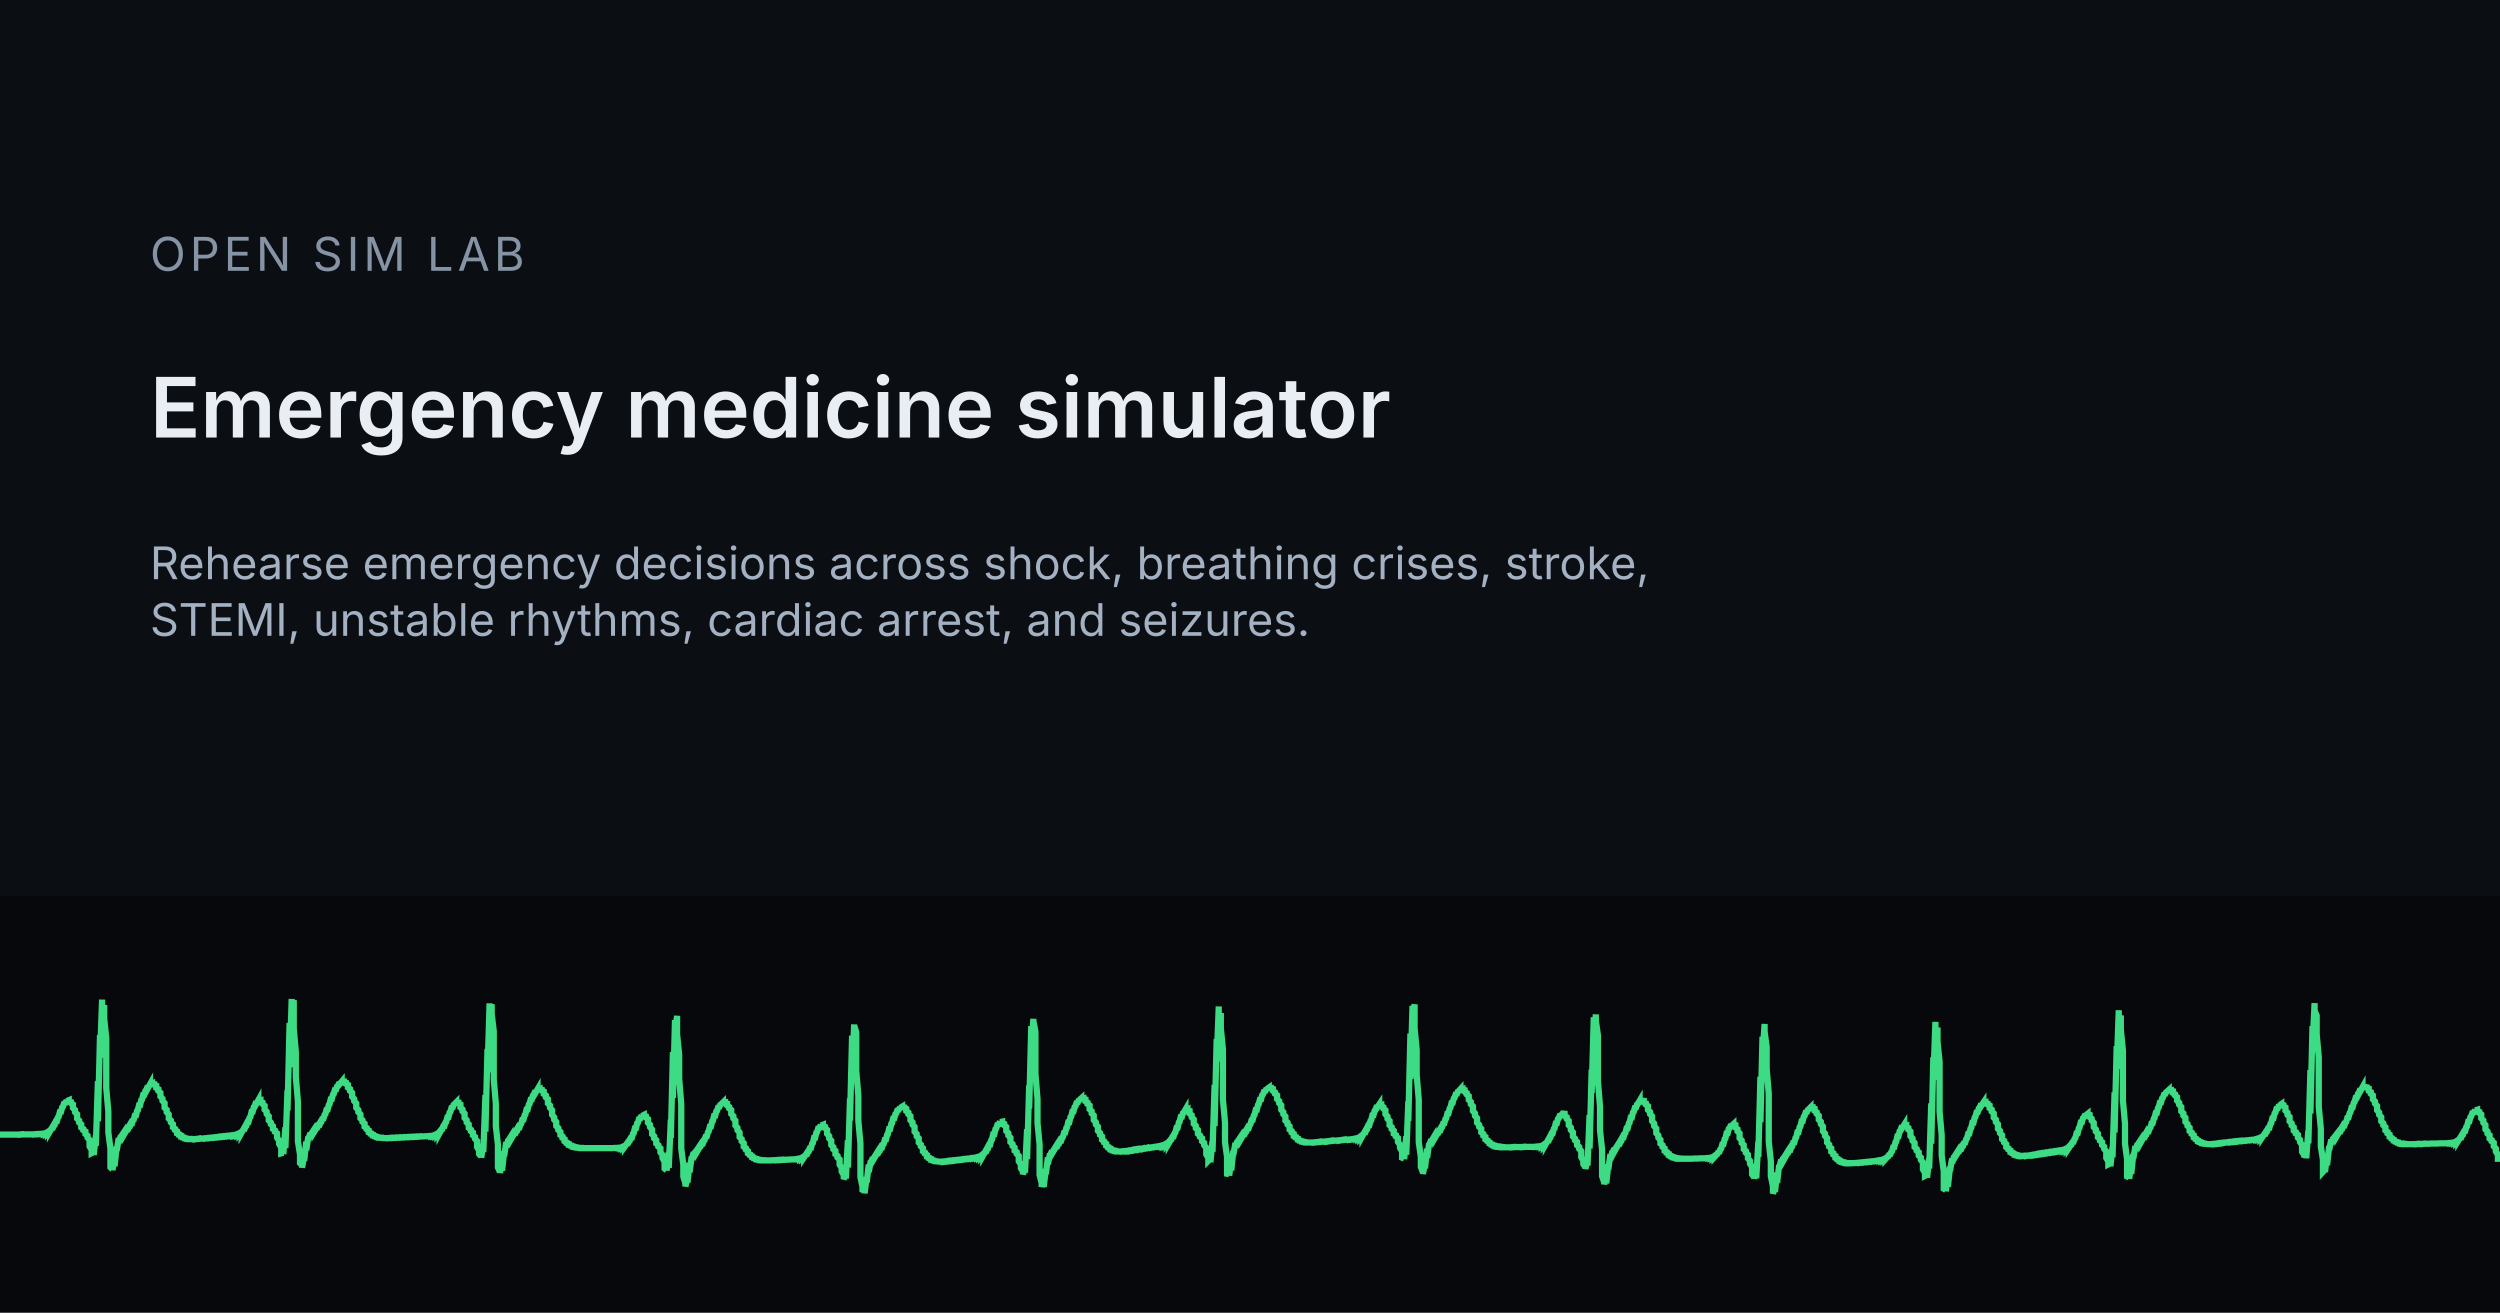
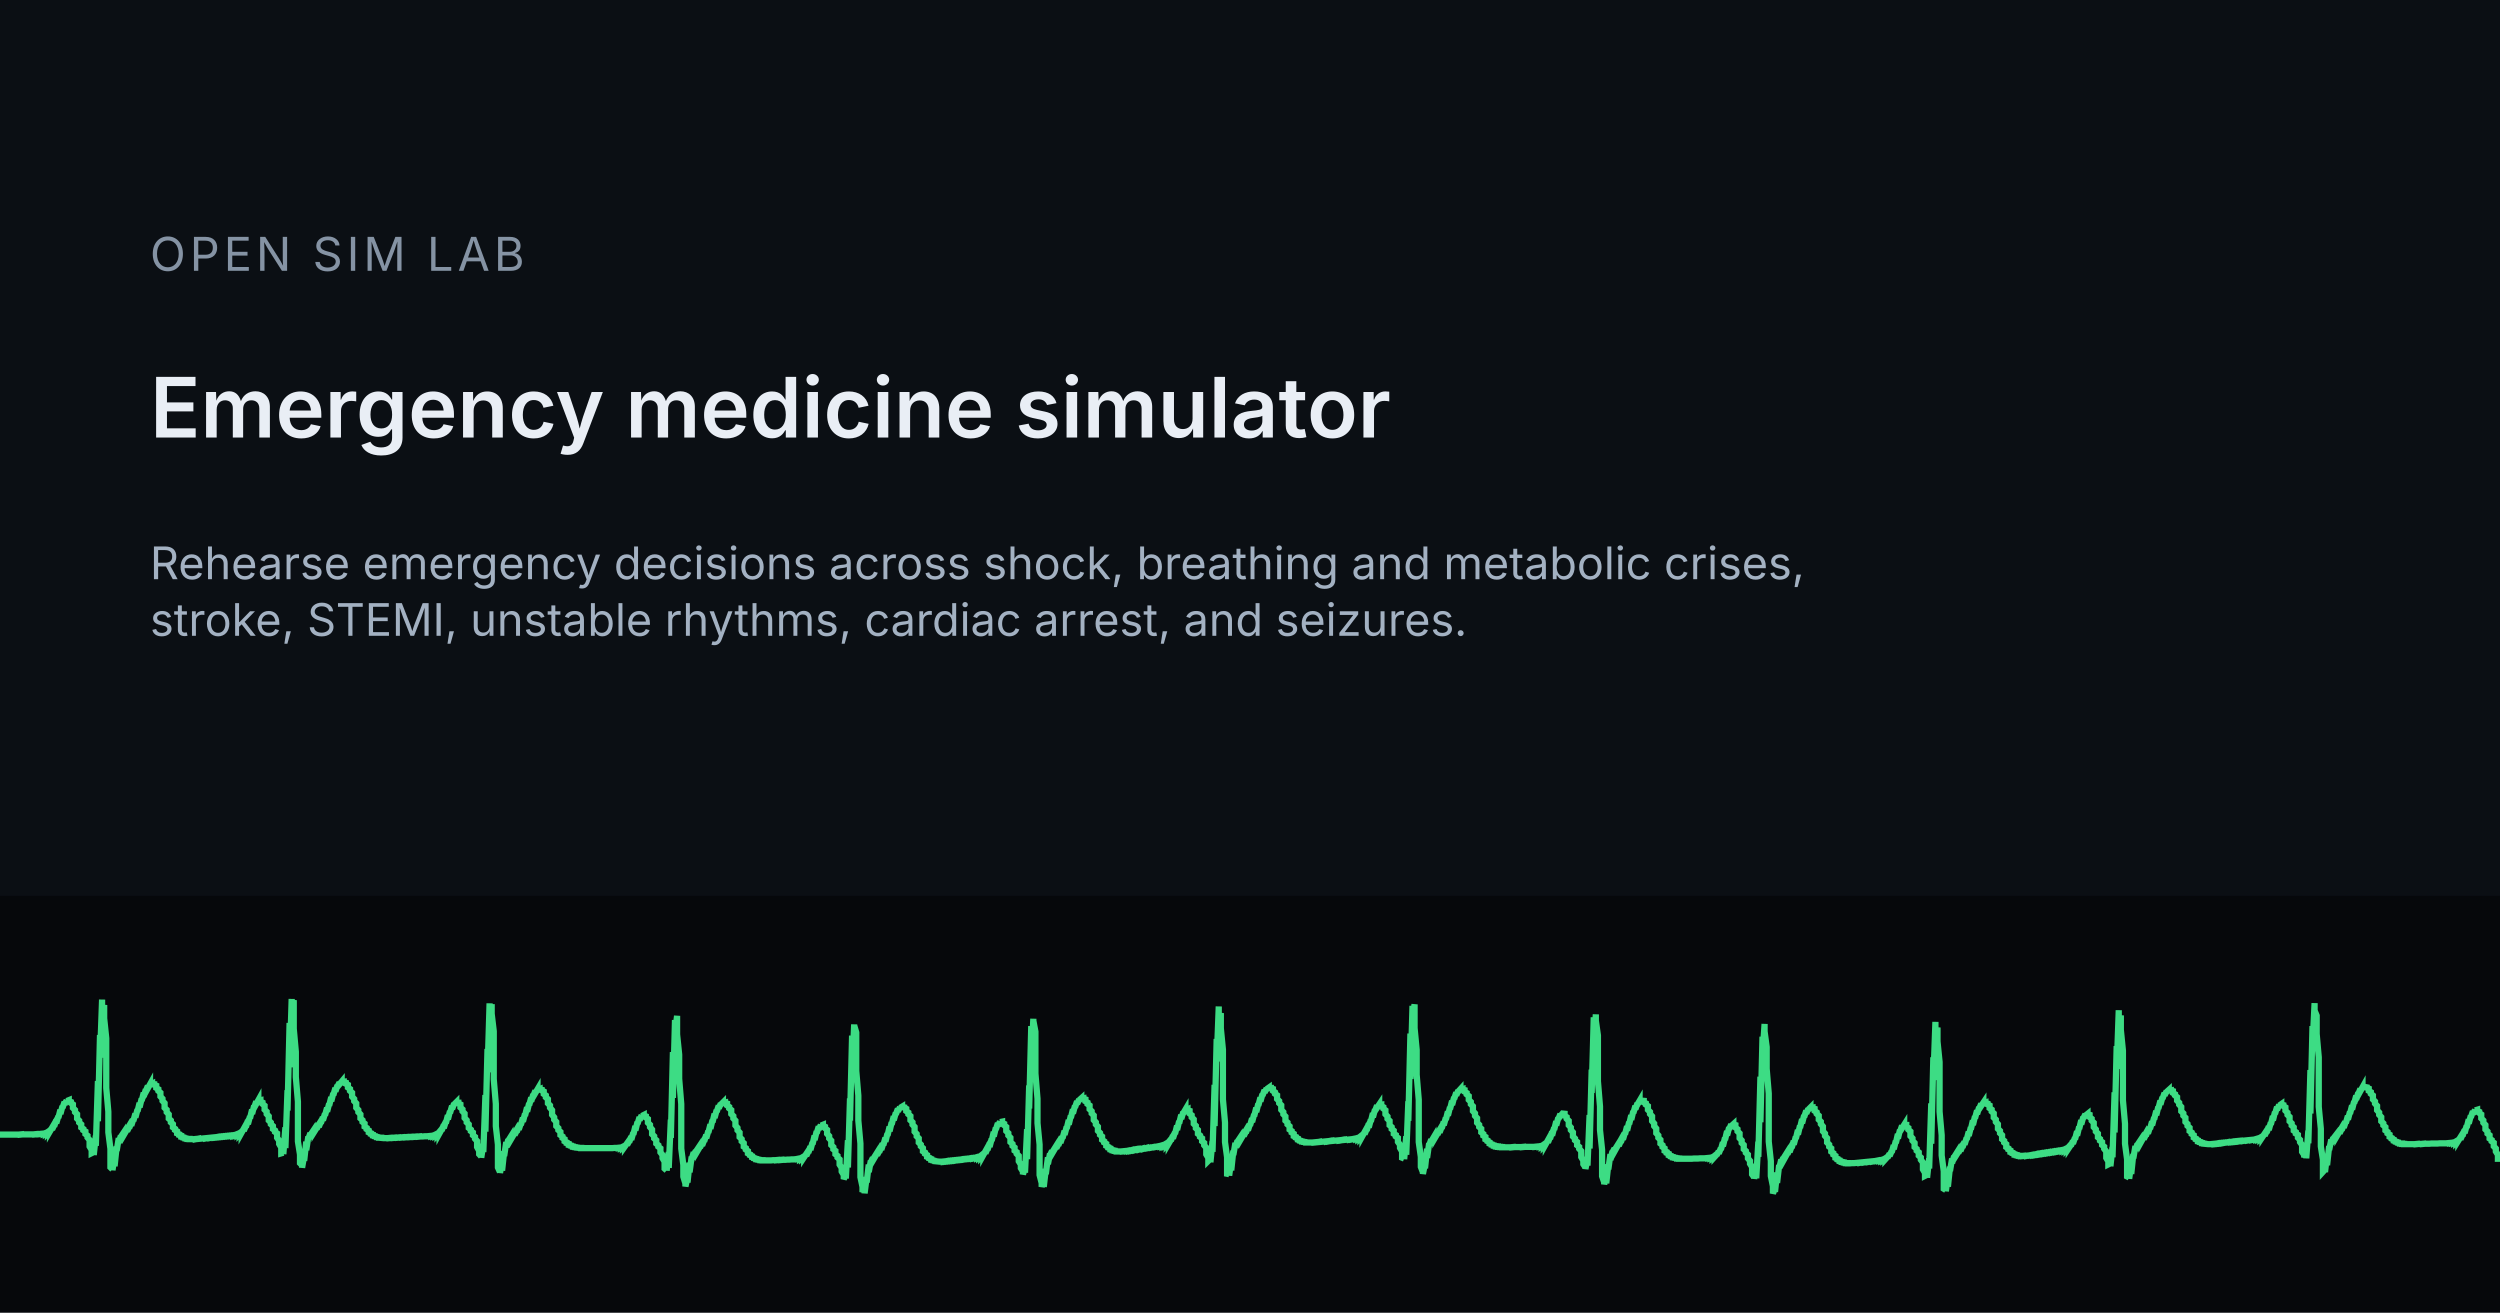
<svg xmlns="http://www.w3.org/2000/svg" width="1200" height="630" viewBox="0 0 1200 630">
  <rect width="1200" height="630" fill="#0B0F14" />
  <rect x="0" y="430" width="1200" height="200" fill="#06080B" />
  <g transform="translate(0 455)">
    <path d="M0 89.6 L0 89.6 L1 89.6 L1 89.6 L2 89.6 L2 89.6 L3 89.6 L3 89.6 L4 89.6 L4 89.6 L5 89.6 L5 89.6 L6 89.6 L6 89.6 L7 89.6 L7 89.6 L8 89.6 L8 89.6 L9 89.6 L9 89.6 L10 89.5 L10 89.6 L11 89.5 L11 89.5 L12 89.5 L12 89.5 L13 89.5 L13 89.5 L14 89.5 L14 89.5 L15 89.5 L15 89.5 L16 89.5 L16 89.5 L17 89.4 L17 89.5 L18 89.4 L18 89.4 L19 89.3 L19 89.4 L20 89.3 L20 89.3 L21 89.1 L21 89.2 L22 88.8 L22 89.0 L23 88.3 L23 88.7 L24 87.6 L24 88.0 L25 86.3 L25 87.2 L26 85.0 L26 85.7 L27 82.6 L27 84.2 L28 80.7 L28 81.6 L29 77.7 L29 79.7 L30 75.9 L30 76.8 L31 73.9 L31 75.1 L32 73.2 L32 73.5 L33 73.1 L33 73.5 L34 73.9 L34 74.4 L35 75.1 L35 76.8 L36 77.8 L36 78.8 L37 79.8 L37 81.9 L38 82.9 L38 83.8 L39 84.7 L39 86.2 L40 86.9 L40 87.5 L41 88.1 L41 89.3 L42 90.1 L42 91.0 L43 92.2 L43 95.3 L44 97.0 L44 98.5 L45 98.0 L45 99.4 L46 90.1 L46 95.0 L47 63.9 L47 83.2 L48 41.8 L48 52.7 L49 24.8 L49 32.7 L50 27.4 L50 33.8 L51 43.4 L51 67.2 L52 78.6 L52 88.5 L53 96.4 L53 105.3 L54 106.3 L54 106.7 L55 99.9 L55 104.8 L56 95.3 L56 97.4 L57 91.3 L57 93.5 L58 90.2 L58 90.7 L59 89.2 L59 89.8 L60 88.4 L60 88.8 L61 87.1 L61 88.0 L62 85.9 L62 86.5 L63 83.9 L63 85.3 L64 82.2 L64 83.1 L65 79.5 L65 81.4 L66 77.5 L66 78.5 L67 74.4 L67 76.5 L68 72.3 L68 73.4 L69 69.5 L69 71.4 L70 67.9 L70 68.7 L71 66.2 L71 67.3 L72 65.5 L72 65.7 L73 65.2 L73 65.3 L74 65.4 L74 65.7 L75 66.1 L75 67.2 L76 67.8 L76 68.6 L77 69.5 L77 71.3 L78 72.4 L78 73.4 L79 74.5 L79 76.7 L80 77.7 L80 78.8 L81 79.9 L81 81.9 L82 82.8 L82 83.7 L83 84.6 L83 86.1 L84 86.8 L84 87.4 L85 88.0 L85 89.0 L86 89.4 L86 89.8 L87 90.1 L87 90.7 L88 90.9 L88 91.1 L89 91.3 L89 91.5 L90 91.6 L90 91.7 L91 91.7 L91 91.8 L92 91.8 L92 91.8 L93 91.8 L93 91.8 L94 91.7 L94 91.8 L95 91.6 L95 91.7 L96 91.6 L96 91.6 L97 91.5 L97 91.5 L98 91.4 L98 91.4 L99 91.3 L99 91.4 L100 91.2 L100 91.2 L101 91.1 L101 91.2 L102 91.0 L102 91.0 L103 90.9 L103 91.0 L104 90.8 L104 90.9 L105 90.7 L105 90.8 L106 90.6 L106 90.7 L107 90.5 L107 90.6 L108 90.4 L108 90.5 L109 90.3 L109 90.4 L110 90.2 L110 90.3 L111 90.1 L111 90.2 L112 90.0 L112 90.1 L113 89.7 L113 89.9 L114 89.5 L114 89.6 L115 88.9 L115 89.3 L116 88.2 L116 88.6 L117 86.8 L117 87.8 L118 85.4 L118 86.1 L119 82.8 L119 84.6 L120 80.8 L120 81.8 L121 77.6 L121 79.7 L122 75.7 L122 76.6 L123 73.7 L123 74.9 L124 73.1 L124 73.3 L125 73.1 L125 73.7 L126 74.2 L126 74.9 L127 75.7 L127 77.6 L128 78.6 L128 79.7 L129 80.8 L129 82.8 L130 83.8 L130 84.6 L131 85.5 L131 86.9 L132 87.6 L132 88.3 L133 89.0 L133 91.1 L134 92.5 L134 94.1 L135 95.8 L135 98.6 L136 98.3 L136 99.0 L137 86.1 L137 96.1 L138 68.3 L138 78.1 L139 36.0 L139 57.3 L140 24.5 L140 28.4 L141 25.1 L141 38.8 L142 49.9 L142 62.0 L143 73.8 L143 92.9 L144 99.2 L144 103.3 L145 104.3 L145 105.5 L146 99.7 L146 102.2 L147 93.0 L147 97.1 L148 90.5 L148 91.6 L149 88.9 L149 89.8 L150 88.3 L150 88.6 L151 87.3 L151 88.0 L152 86.4 L152 86.9 L153 84.8 L153 85.9 L154 83.5 L154 84.2 L155 81.2 L155 82.8 L156 79.5 L156 80.4 L157 76.7 L157 78.6 L158 74.7 L158 75.7 L159 71.6 L159 73.6 L160 69.7 L160 70.7 L161 67.2 L161 68.9 L162 65.9 L162 66.5 L163 64.6 L163 65.4 L164 64.2 L164 64.3 L165 64.2 L165 64.4 L166 64.7 L166 65.2 L167 65.7 L167 67.0 L168 67.7 L168 68.6 L169 69.5 L169 71.4 L170 72.5 L170 73.5 L171 74.6 L171 76.7 L172 77.8 L172 78.8 L173 79.9 L173 81.8 L174 82.7 L174 83.5 L175 84.3 L175 85.8 L176 86.4 L176 87.0 L177 87.6 L177 88.5 L178 88.9 L178 89.3 L179 89.6 L179 90.1 L180 90.3 L180 90.5 L181 90.7 L181 90.9 L182 91.0 L182 91.1 L183 91.1 L183 91.2 L184 91.3 L184 91.3 L185 91.3 L185 91.3 L186 91.3 L186 91.3 L187 91.2 L187 91.3 L188 91.2 L188 91.2 L189 91.1 L189 91.2 L190 91.1 L190 91.1 L191 91.0 L191 91.1 L192 91.0 L192 91.0 L193 90.9 L193 91.0 L194 90.9 L194 90.9 L195 90.8 L195 90.9 L196 90.8 L196 90.8 L197 90.7 L197 90.8 L198 90.7 L198 90.7 L199 90.6 L199 90.7 L200 90.6 L200 90.6 L201 90.5 L201 90.6 L202 90.5 L202 90.5 L203 90.5 L203 90.5 L204 90.4 L204 90.4 L205 90.4 L205 90.4 L206 90.3 L206 90.3 L207 90.2 L207 90.3 L208 90.0 L208 90.1 L209 89.6 L209 89.9 L210 89.2 L210 89.4 L211 88.2 L211 88.9 L212 87.1 L212 87.7 L213 85.0 L213 86.5 L214 83.3 L214 84.2 L215 80.3 L215 82.3 L216 78.3 L216 79.3 L217 75.8 L217 77.4 L218 74.6 L218 75.1 L219 74.1 L219 74.3 L220 74.3 L220 74.6 L221 75.1 L221 76.6 L222 77.5 L222 78.4 L223 79.5 L223 81.6 L224 82.7 L224 83.7 L225 84.7 L225 86.4 L226 87.2 L226 87.9 L227 88.6 L227 89.9 L228 90.7 L228 91.6 L229 92.7 L229 95.6 L230 97.4 L230 99.0 L231 100.1 L231 100.7 L232 94.1 L232 98.0 L233 70.6 L233 88.2 L234 48.5 L234 59.7 L235 26.6 L235 38.3 L236 27.0 L236 31.6 L237 40.0 L237 63.0 L238 74.9 L238 85.6 L239 94.4 L239 105.4 L240 107.6 L240 108.0 L241 102.4 L241 106.9 L242 97.6 L242 99.9 L243 93.2 L243 95.7 L244 91.9 L244 92.5 L245 90.9 L245 91.5 L246 90.2 L246 90.6 L247 88.9 L247 89.8 L248 87.8 L248 88.4 L249 85.8 L249 87.2 L250 84.2 L250 85.0 L251 81.5 L251 83.4 L252 79.6 L252 80.6 L253 76.5 L253 78.6 L254 74.5 L254 75.5 L255 71.8 L255 73.6 L256 70.2 L256 71.0 L257 68.5 L257 69.6 L258 67.9 L258 68.2 L259 67.8 L259 67.9 L260 68.1 L260 68.4 L261 68.9 L261 70.1 L262 70.8 L262 71.7 L263 72.6 L263 74.6 L264 75.6 L264 76.7 L265 77.9 L265 80.1 L266 81.3 L266 82.4 L267 83.5 L267 85.5 L268 86.5 L268 87.4 L269 88.3 L269 89.8 L270 90.5 L270 91.2 L271 91.8 L271 92.8 L272 93.3 L272 93.7 L273 94.0 L273 94.6 L274 94.8 L274 95.0 L275 95.2 L275 95.5 L276 95.6 L276 95.7 L277 95.8 L277 95.9 L278 96.0 L278 96.0 L279 96.0 L279 96.1 L280 96.1 L280 96.1 L281 96.1 L281 96.1 L282 96.1 L282 96.1 L283 96.1 L283 96.1 L284 96.1 L284 96.1 L285 96.1 L285 96.1 L286 96.1 L286 96.1 L287 96.1 L287 96.1 L288 96.1 L288 96.1 L289 96.1 L289 96.1 L290 96.1 L290 96.1 L291 96.1 L291 96.1 L292 96.1 L292 96.1 L293 96.1 L293 96.1 L294 96.1 L294 96.1 L295 96.0 L295 96.0 L296 96.0 L296 96.0 L297 95.9 L297 96.0 L298 95.8 L298 95.9 L299 95.4 L299 95.7 L300 94.9 L300 95.2 L301 93.8 L301 94.6 L302 92.7 L302 93.3 L303 90.5 L303 92.1 L304 88.6 L304 89.6 L305 85.5 L305 87.6 L306 83.5 L306 84.5 L307 81.2 L307 82.7 L308 80.3 L308 80.7 L309 80.2 L309 80.4 L310 80.8 L310 81.4 L311 82.1 L311 83.9 L312 84.9 L312 86.0 L313 87.2 L313 89.4 L314 90.4 L314 91.4 L315 92.3 L315 93.9 L316 94.7 L316 95.4 L317 96.2 L317 98.1 L318 99.4 L318 100.9 L319 102.6 L319 105.9 L320 106.8 L320 106.9 L321 98.0 L321 105.6 L322 82.4 L322 91.2 L323 50.0 L323 72.0 L324 34.6 L324 40.8 L325 32.6 L325 41.5 L326 51.2 L326 62.8 L327 74.9 L327 96.3 L328 104.2 L328 109.8 L329 113.1 L329 114.5 L330 110.3 L330 112.6 L331 103.1 L331 107.7 L332 100.2 L332 101.4 L333 98.1 L333 99.3 L334 97.4 L334 97.8 L335 96.3 L335 97.1 L336 95.4 L336 95.9 L337 93.6 L337 94.9 L338 92.2 L338 92.9 L339 89.7 L339 91.4 L340 87.8 L340 88.7 L341 84.7 L341 86.8 L342 82.6 L342 83.7 L343 79.6 L343 81.6 L344 77.8 L344 78.7 L345 75.7 L345 77.0 L346 74.7 L346 75.2 L347 74.2 L347 74.4 L348 74.2 L348 74.4 L349 74.7 L349 75.6 L350 76.3 L350 77.0 L351 77.8 L351 79.7 L352 80.7 L352 81.8 L353 82.9 L353 85.2 L354 86.4 L354 87.5 L355 88.6 L355 90.8 L356 91.8 L356 92.8 L357 93.7 L357 95.4 L358 96.1 L358 96.8 L359 97.5 L359 98.6 L360 99.1 L360 99.5 L361 99.9 L361 100.5 L362 100.8 L362 101.0 L363 101.2 L363 101.5 L364 101.6 L364 101.7 L365 101.8 L365 101.9 L366 101.9 L366 102.0 L367 102.0 L367 102.0 L368 102.0 L368 102.0 L369 102.0 L369 102.0 L370 102.0 L370 102.0 L371 101.9 L371 101.9 L372 101.9 L372 101.9 L373 101.8 L373 101.9 L374 101.8 L374 101.8 L375 101.7 L375 101.8 L376 101.7 L376 101.7 L377 101.7 L377 101.7 L378 101.6 L378 101.6 L379 101.6 L379 101.6 L380 101.5 L380 101.5 L381 101.5 L381 101.5 L382 101.4 L382 101.4 L383 101.2 L383 101.3 L384 101.1 L384 101.2 L385 100.6 L385 100.9 L386 100.1 L386 100.4 L387 98.9 L387 99.8 L388 97.7 L388 98.3 L389 95.3 L389 97.0 L390 93.3 L390 94.3 L391 90.1 L391 92.2 L392 88.0 L392 89.0 L393 85.7 L393 87.1 L394 85.0 L394 85.3 L395 84.9 L395 85.3 L396 85.8 L396 86.5 L397 87.3 L397 89.2 L398 90.3 L398 91.4 L399 92.5 L399 94.6 L400 95.6 L400 96.6 L401 97.4 L401 99.0 L402 99.8 L402 100.6 L403 101.5 L403 104.0 L404 105.6 L404 107.3 L405 109.0 L405 111.0 L406 108.9 L406 110.7 L407 92.3 L407 105.4 L408 72.2 L408 82.9 L409 42.1 L409 60.9 L410 36.7 L410 37.2 L411 40.6 L411 59.0 L412 70.9 L412 82.9 L413 93.9 L413 110.0 L414 114.7 L414 117.2 L415 115.0 L415 117.8 L416 110.0 L416 112.6 L417 104.0 L417 107.6 L418 102.1 L418 102.9 L419 100.7 L419 101.5 L420 99.9 L420 100.3 L421 98.6 L421 99.5 L422 97.5 L422 98.1 L423 95.5 L423 96.9 L424 93.8 L424 94.7 L425 91.1 L425 93.0 L426 89.0 L426 90.1 L427 85.8 L427 88.0 L428 83.7 L428 84.8 L429 80.8 L429 82.7 L430 79.1 L430 79.9 L431 77.2 L431 78.4 L432 76.5 L432 76.8 L433 76.2 L433 76.3 L434 76.5 L434 76.7 L435 77.2 L435 78.3 L436 79.0 L436 79.8 L437 80.7 L437 82.7 L438 83.7 L438 84.8 L439 85.9 L439 88.2 L440 89.3 L440 90.4 L441 91.4 L441 93.4 L442 94.4 L442 95.2 L443 96.1 L443 97.6 L444 98.2 L444 98.8 L445 99.4 L445 100.3 L446 100.7 L446 101.0 L447 101.3 L447 101.8 L448 102.0 L448 102.1 L449 102.3 L449 102.4 L450 102.5 L450 102.5 L451 102.6 L451 102.6 L452 102.6 L452 102.6 L453 102.5 L453 102.6 L454 102.4 L454 102.5 L455 102.3 L455 102.4 L456 102.2 L456 102.3 L457 102.1 L457 102.2 L458 102.0 L458 102.1 L459 101.9 L459 102.0 L460 101.8 L460 101.8 L461 101.6 L461 101.7 L462 101.5 L462 101.6 L463 101.4 L463 101.5 L464 101.3 L464 101.3 L465 101.1 L465 101.2 L466 101.0 L466 101.1 L467 100.9 L467 101.0 L468 100.7 L468 100.8 L469 100.5 L469 100.7 L470 100.2 L470 100.4 L471 99.6 L471 100.1 L472 99.0 L472 99.4 L473 97.6 L473 98.6 L474 96.3 L474 97.0 L475 93.7 L475 95.5 L476 91.6 L476 92.6 L477 88.3 L477 90.5 L478 86.3 L478 87.2 L479 84.1 L479 85.4 L480 83.4 L480 83.6 L481 83.4 L481 83.9 L482 84.4 L482 85.1 L483 85.9 L483 87.9 L484 88.9 L484 90.0 L485 91.1 L485 93.2 L486 94.1 L486 95.0 L487 95.8 L487 97.3 L488 98.0 L488 98.8 L489 99.8 L489 102.4 L490 104.0 L490 105.7 L491 107.3 L491 108.7 L492 105.6 L492 107.9 L493 87.0 L493 101.4 L494 66.0 L494 77.1 L495 37.5 L495 54.8 L496 34.0 L496 34.9 L497 40.2 L497 60.3 L498 72.4 L498 84.1 L499 94.4 L499 109.0 L500 112.9 L500 114.7 L501 111.2 L501 114.7 L502 106.1 L502 108.6 L503 100.5 L503 103.8 L504 98.7 L504 99.5 L505 97.4 L505 98.2 L506 96.6 L506 97.0 L507 95.3 L507 96.2 L508 94.2 L508 94.8 L509 92.2 L509 93.6 L510 90.6 L510 91.4 L511 87.8 L511 89.7 L512 85.8 L512 86.8 L513 82.6 L513 84.8 L514 80.5 L514 81.6 L515 77.5 L515 79.5 L516 75.7 L516 76.6 L517 73.6 L517 74.9 L518 72.7 L518 73.1 L519 72.2 L519 72.4 L520 72.2 L520 72.4 L521 72.7 L521 73.6 L522 74.2 L522 74.9 L523 75.6 L523 77.4 L524 78.4 L524 79.4 L525 80.4 L525 82.6 L526 83.7 L526 84.7 L527 85.8 L527 87.8 L528 88.8 L528 89.7 L529 90.5 L529 92.1 L530 92.8 L530 93.4 L531 94.0 L531 95.0 L532 95.5 L532 95.9 L533 96.2 L533 96.8 L534 97.0 L534 97.2 L535 97.3 L535 97.5 L536 97.6 L536 97.7 L537 97.7 L537 97.7 L538 97.7 L538 97.7 L539 97.6 L539 97.7 L540 97.6 L540 97.6 L541 97.4 L541 97.5 L542 97.3 L542 97.4 L543 97.1 L543 97.3 L544 97.0 L544 97.1 L545 96.8 L545 97.0 L546 96.7 L546 96.8 L547 96.6 L547 96.7 L548 96.4 L548 96.5 L549 96.3 L549 96.4 L550 96.1 L550 96.2 L551 96.0 L551 96.1 L552 95.9 L552 95.9 L553 95.7 L553 95.8 L554 95.6 L554 95.6 L555 95.4 L555 95.5 L556 95.3 L556 95.3 L557 95.0 L557 95.2 L558 94.9 L558 95.0 L559 94.4 L559 94.7 L560 94.0 L560 94.3 L561 93.1 L561 93.8 L562 92.1 L562 92.6 L563 90.1 L563 91.5 L564 88.4 L564 89.3 L565 85.3 L565 87.4 L566 83.1 L566 84.2 L567 80.1 L567 82.1 L568 78.7 L568 79.3 L569 77.6 L569 78.1 L570 77.6 L570 77.9 L571 78.2 L571 79.5 L572 80.3 L572 81.3 L573 82.3 L573 84.4 L574 85.4 L574 86.5 L575 87.4 L575 89.2 L576 90.0 L576 90.7 L577 91.4 L577 92.8 L578 93.6 L578 94.7 L579 95.9 L579 99.1 L580 100.8 L580 102.2 L581 101.2 L581 102.9 L582 92.7 L582 97.9 L583 65.7 L583 85.5 L584 43.7 L584 54.5 L585 28.1 L585 34.9 L586 31.3 L586 38.6 L587 48.8 L587 72.7 L588 83.8 L588 93.2 L589 100.5 L589 108.4 L590 108.6 L590 109.3 L591 101.8 L591 106.8 L592 97.3 L592 99.4 L593 93.6 L593 95.7 L594 92.5 L594 93.0 L595 91.5 L595 92.2 L596 90.7 L596 91.1 L597 89.4 L597 90.3 L598 88.2 L598 88.8 L599 86.1 L599 87.6 L600 84.5 L600 85.3 L601 81.8 L601 83.6 L602 79.8 L602 80.8 L603 76.7 L603 78.8 L604 74.7 L604 75.7 L605 71.8 L605 73.7 L606 70.1 L606 70.9 L607 68.2 L607 69.4 L608 67.4 L608 67.8 L609 67.1 L609 67.2 L610 67.2 L610 67.4 L611 67.7 L611 68.6 L612 69.3 L612 70.0 L613 70.7 L613 72.5 L614 73.5 L614 74.5 L615 75.5 L615 77.7 L616 78.8 L616 79.8 L617 80.9 L617 82.9 L618 83.8 L618 84.7 L619 85.6 L619 87.2 L620 87.9 L620 88.6 L621 89.2 L621 90.3 L622 90.7 L622 91.1 L623 91.5 L623 92.1 L624 92.4 L624 92.6 L625 92.8 L625 93.0 L626 93.1 L626 93.2 L627 93.3 L627 93.4 L628 93.4 L628 93.4 L629 93.4 L629 93.4 L630 93.4 L630 93.4 L631 93.3 L631 93.4 L632 93.3 L632 93.3 L633 93.1 L633 93.2 L634 93.1 L634 93.1 L635 93.0 L635 93.0 L636 92.9 L636 92.9 L637 92.8 L637 92.9 L638 92.7 L638 92.8 L639 92.6 L639 92.7 L640 92.6 L640 92.6 L641 92.5 L641 92.5 L642 92.4 L642 92.4 L643 92.3 L643 92.4 L644 92.2 L644 92.3 L645 92.1 L645 92.2 L646 92.1 L646 92.1 L647 92.0 L647 92.0 L648 91.9 L648 92.0 L649 91.8 L649 91.9 L650 91.7 L650 91.7 L651 91.4 L651 91.6 L652 91.2 L652 91.3 L653 90.5 L653 91.0 L654 89.9 L654 90.2 L655 88.4 L655 89.4 L656 87.0 L656 87.7 L657 84.4 L657 86.2 L658 82.4 L658 83.4 L659 79.3 L659 81.3 L660 77.5 L660 78.3 L661 75.6 L661 76.7 L662 75.2 L662 75.3 L663 75.2 L663 75.8 L664 76.4 L664 77.1 L665 77.9 L665 79.8 L666 80.9 L666 82.0 L667 83.0 L667 85.1 L668 86.0 L668 86.9 L669 87.7 L669 89.2 L670 89.8 L670 90.5 L671 91.2 L671 93.1 L672 94.5 L672 96.0 L673 97.7 L673 100.7 L674 101.1 L674 101.4 L675 90.4 L675 99.3 L676 73.6 L676 83.0 L677 41.1 L677 62.9 L678 27.8 L678 32.7 L679 27.1 L679 38.5 L680 49.0 L680 60.9 L681 72.9 L681 93.2 L682 100.3 L682 105.1 L683 107.7 L683 108.5 L684 103.4 L684 105.8 L685 96.4 L685 100.8 L686 93.7 L686 94.8 L687 91.9 L687 92.9 L688 91.2 L688 91.5 L689 90.1 L689 90.8 L690 89.1 L690 89.6 L691 87.3 L691 88.6 L692 85.9 L692 86.7 L693 83.4 L693 85.1 L694 81.5 L694 82.5 L695 78.5 L695 80.5 L696 76.4 L696 77.4 L697 73.4 L697 75.4 L698 71.6 L698 72.5 L699 69.4 L699 70.8 L700 68.4 L700 68.9 L701 67.8 L701 68.1 L702 67.8 L702 67.9 L703 68.2 L703 69.0 L704 69.6 L704 70.3 L705 71.1 L705 72.9 L706 73.9 L706 75.0 L707 76.0 L707 78.3 L708 79.4 L708 80.6 L709 81.7 L709 83.9 L710 84.9 L710 85.9 L711 86.8 L711 88.5 L712 89.3 L712 90.1 L713 90.7 L713 91.9 L714 92.4 L714 92.8 L715 93.3 L715 93.9 L716 94.2 L716 94.5 L717 94.7 L717 95.0 L718 95.1 L718 95.3 L719 95.3 L719 95.5 L720 95.5 L720 95.6 L721 95.6 L721 95.7 L722 95.7 L722 95.7 L723 95.7 L723 95.7 L724 95.7 L724 95.7 L725 95.7 L725 95.7 L726 95.6 L726 95.7 L727 95.6 L727 95.6 L728 95.6 L728 95.6 L729 95.6 L729 95.6 L730 95.6 L730 95.6 L731 95.5 L731 95.6 L732 95.5 L732 95.5 L733 95.5 L733 95.5 L734 95.5 L734 95.5 L735 95.5 L735 95.5 L736 95.5 L736 95.5 L737 95.4 L737 95.5 L738 95.4 L738 95.4 L739 95.2 L739 95.3 L740 95.0 L740 95.1 L741 94.4 L741 94.9 L742 93.8 L742 94.1 L743 92.3 L743 93.4 L744 90.9 L744 91.7 L745 88.3 L745 90.1 L746 86.2 L746 87.3 L747 83.2 L747 85.2 L748 81.4 L748 82.2 L749 79.7 L749 80.7 L750 79.5 L750 79.5 L751 79.6 L751 80.5 L752 81.2 L752 82.0 L753 83.0 L753 85.1 L754 86.2 L754 87.4 L755 88.5 L755 90.5 L756 91.5 L756 92.3 L757 93.1 L757 94.7 L758 95.5 L758 96.4 L759 97.5 L759 100.4 L760 102.1 L760 103.8 L761 105.3 L761 106.1 L762 101.4 L762 104.5 L763 80.2 L763 96.3 L764 58.4 L764 69.6 L765 33.3 L765 47.7 L766 31.9 L766 34.9 L767 42.0 L767 64.0 L768 76.1 L768 87.4 L769 96.9 L769 109.6 L770 112.5 L770 113.5 L771 108.9 L771 113.0 L772 103.9 L772 106.3 L773 99.0 L773 101.8 L774 97.5 L774 98.1 L775 96.2 L775 97.0 L776 95.4 L776 95.8 L777 94.0 L777 95.0 L778 92.7 L778 93.4 L779 90.4 L779 92.0 L780 88.6 L780 89.5 L781 85.6 L781 87.7 L782 83.5 L782 84.6 L783 80.3 L783 82.5 L784 78.3 L784 79.3 L785 75.8 L785 77.4 L786 74.5 L786 75.1 L787 73.4 L787 74.0 L788 73.3 L788 73.3 L789 73.4 L789 74.1 L790 74.6 L790 75.2 L791 75.9 L791 77.7 L792 78.7 L792 79.7 L793 80.8 L793 83.1 L794 84.3 L794 85.5 L795 86.7 L795 88.9 L796 90.0 L796 91.1 L797 92.1 L797 93.9 L798 94.7 L798 95.5 L799 96.2 L799 97.4 L800 97.9 L800 98.4 L801 98.8 L801 99.5 L802 99.8 L802 100.1 L803 100.3 L803 100.6 L804 100.7 L804 100.8 L805 100.9 L805 101.1 L806 101.1 L806 101.2 L807 101.2 L807 101.2 L808 101.2 L808 101.2 L809 101.2 L809 101.2 L810 101.2 L810 101.2 L811 101.2 L811 101.2 L812 101.2 L812 101.2 L813 101.1 L813 101.1 L814 101.1 L814 101.1 L815 101.1 L815 101.1 L816 101.0 L816 101.0 L817 101.0 L817 101.0 L818 101.0 L818 101.0 L819 100.9 L819 100.9 L820 100.8 L820 100.9 L821 100.7 L821 100.8 L822 100.4 L822 100.6 L823 99.8 L823 100.3 L824 99.2 L824 99.5 L825 97.6 L825 98.7 L826 96.1 L826 96.9 L827 93.3 L827 95.2 L828 91.1 L828 92.2 L829 87.9 L829 90.0 L830 86.1 L830 87.0 L831 84.7 L831 85.5 L832 84.6 L832 84.7 L833 85.0 L833 86.2 L834 87.0 L834 88.0 L835 89.0 L835 91.3 L836 92.4 L836 93.6 L837 94.6 L837 96.6 L838 97.5 L838 98.3 L839 99.2 L839 101.0 L840 102.2 L840 103.6 L841 105.2 L841 108.7 L842 110.1 L842 110.8 L843 105.6 L843 110.6 L844 93.0 L844 100.3 L845 61.8 L845 83.7 L846 42.6 L846 51.2 L847 36.5 L847 40.1 L848 47.6 L848 58.0 L849 69.9 L849 93.0 L850 102.3 L850 109.5 L851 114.4 L851 117.9 L852 115.3 L852 117.1 L853 107.8 L853 112.8 L854 104.2 L854 105.8 L855 101.6 L855 103.0 L856 100.7 L856 101.1 L857 99.5 L857 100.3 L858 98.5 L858 99.0 L859 96.7 L859 98.0 L860 95.2 L860 96.0 L861 92.6 L861 94.4 L862 90.6 L862 91.6 L863 87.4 L863 89.6 L864 85.3 L864 86.4 L865 82.2 L865 84.2 L866 80.3 L866 81.2 L867 78.1 L867 79.5 L868 77.2 L868 77.6 L869 76.6 L869 76.9 L870 76.7 L870 76.9 L871 77.2 L871 78.2 L872 78.9 L872 79.6 L873 80.5 L873 82.4 L874 83.4 L874 84.5 L875 85.7 L875 88.0 L876 89.1 L876 90.2 L877 91.3 L877 93.4 L878 94.4 L878 95.4 L879 96.2 L879 97.8 L880 98.5 L880 99.2 L881 99.8 L881 100.8 L882 101.2 L882 101.6 L883 101.9 L883 102.4 L884 102.6 L884 102.8 L885 102.9 L885 103.1 L886 103.2 L886 103.3 L887 103.3 L887 103.4 L888 103.4 L888 103.4 L889 103.3 L889 103.3 L890 103.3 L890 103.3 L891 103.2 L891 103.2 L892 103.1 L892 103.1 L893 103.0 L893 103.1 L894 102.9 L894 102.9 L895 102.8 L895 102.9 L896 102.7 L896 102.7 L897 102.6 L897 102.7 L898 102.5 L898 102.5 L899 102.4 L899 102.5 L900 102.3 L900 102.3 L901 102.1 L901 102.2 L902 102.0 L902 102.1 L903 101.8 L903 102.0 L904 101.5 L904 101.7 L905 101.0 L905 101.4 L906 100.3 L906 100.7 L907 98.8 L907 99.9 L908 97.5 L908 98.2 L909 94.7 L909 96.6 L910 92.6 L910 93.7 L911 89.3 L911 91.5 L912 87.3 L912 88.2 L913 85.3 L913 86.5 L914 84.9 L914 85.0 L915 85.0 L915 85.8 L916 86.4 L916 87.2 L917 88.1 L917 90.3 L918 91.4 L918 92.5 L919 93.6 L919 95.6 L920 96.5 L920 97.3 L921 98.1 L921 99.7 L922 100.6 L922 101.7 L923 103.0 L923 106.3 L924 108.0 L924 109.4 L925 108.9 L925 110.3 L926 101.0 L926 105.9 L927 74.6 L927 94.0 L928 52.5 L928 63.4 L929 35.5 L929 43.4 L930 38.2 L930 44.9 L931 54.8 L931 78.6 L932 89.9 L932 99.6 L933 107.2 L933 115.6 L934 116.2 L934 116.8 L935 109.6 L935 114.6 L936 105.0 L936 107.1 L937 101.1 L937 103.3 L938 99.9 L938 100.4 L939 98.8 L939 99.5 L940 97.9 L940 98.4 L941 96.4 L941 97.5 L942 95.1 L942 95.8 L943 92.9 L943 94.4 L944 91.1 L944 92.0 L945 88.2 L945 90.2 L946 86.1 L946 87.1 L947 82.8 L947 85.0 L948 80.8 L948 81.8 L949 78.0 L949 79.8 L950 76.4 L950 77.2 L951 74.8 L951 75.8 L952 74.3 L952 74.5 L953 74.2 L953 74.4 L954 74.7 L954 75.1 L955 75.6 L955 76.9 L956 77.6 L956 78.5 L957 79.4 L957 81.4 L958 82.4 L958 83.5 L959 84.6 L959 86.8 L960 87.8 L960 88.9 L961 89.9 L961 91.8 L962 92.6 L962 93.4 L963 94.2 L963 95.6 L964 96.2 L964 96.7 L965 97.2 L965 98.0 L966 98.3 L966 98.6 L967 98.9 L967 99.3 L968 99.4 L968 99.6 L969 99.7 L969 99.8 L970 99.8 L970 99.9 L971 99.8 L971 99.9 L972 99.8 L972 99.8 L973 99.7 L973 99.8 L974 99.6 L974 99.6 L975 99.4 L975 99.5 L976 99.3 L976 99.4 L977 99.1 L977 99.3 L978 99.0 L978 99.1 L979 98.8 L979 99.0 L980 98.7 L980 98.8 L981 98.5 L981 98.7 L982 98.4 L982 98.5 L983 98.2 L983 98.4 L984 98.1 L984 98.2 L985 97.9 L985 98.1 L986 97.8 L986 97.9 L987 97.6 L987 97.8 L988 97.5 L988 97.6 L989 97.3 L989 97.4 L990 97.1 L990 97.2 L991 96.7 L991 97.0 L992 96.3 L992 96.6 L993 95.5 L993 96.1 L994 94.6 L994 95.1 L995 92.7 L995 94.0 L996 91.0 L996 91.9 L997 88.0 L997 90.1 L998 85.8 L998 86.9 L999 82.7 L999 84.7 L1000 81.1 L1000 81.8 L1001 79.8 L1001 80.5 L1002 79.7 L1002 79.8 L1003 80.1 L1003 81.2 L1004 82.0 L1004 82.9 L1005 83.9 L1005 86.0 L1006 87.1 L1006 88.1 L1007 89.1 L1007 90.9 L1008 91.7 L1008 92.5 L1009 93.2 L1009 94.6 L1010 95.4 L1010 96.4 L1011 97.7 L1011 100.8 L1012 102.5 L1012 103.9 L1013 103.4 L1013 104.8 L1014 95.6 L1014 100.5 L1015 69.3 L1015 88.6 L1016 47.1 L1016 58.1 L1017 29.9 L1017 38.0 L1018 32.4 L1018 39.3 L1019 49.3 L1019 73.1 L1020 84.4 L1020 94.0 L1021 101.5 L1021 109.7 L1022 110.2 L1022 110.8 L1023 103.5 L1023 108.5 L1024 98.9 L1024 101.0 L1025 95.1 L1025 97.3 L1026 94.0 L1026 94.5 L1027 93.0 L1027 93.7 L1028 92.2 L1028 92.6 L1029 90.8 L1029 91.8 L1030 89.7 L1030 90.3 L1031 87.6 L1031 89.1 L1032 86.0 L1032 86.9 L1033 83.3 L1033 85.2 L1034 81.3 L1034 82.3 L1035 78.2 L1035 80.3 L1036 76.2 L1036 77.2 L1037 73.3 L1037 75.2 L1038 71.6 L1038 72.4 L1039 69.6 L1039 70.8 L1040 68.7 L1040 69.1 L1041 68.2 L1041 68.4 L1042 68.3 L1042 68.4 L1043 68.7 L1043 69.6 L1044 70.2 L1044 70.8 L1045 71.6 L1045 73.3 L1046 74.3 L1046 75.2 L1047 76.3 L1047 78.4 L1048 79.4 L1048 80.5 L1049 81.5 L1049 83.5 L1050 84.5 L1050 85.4 L1051 86.3 L1051 87.9 L1052 88.6 L1052 89.3 L1053 89.9 L1053 91.0 L1054 91.5 L1054 91.9 L1055 92.3 L1055 92.9 L1056 93.1 L1056 93.3 L1057 93.5 L1057 93.8 L1058 93.9 L1058 94.0 L1059 94.1 L1059 94.1 L1060 94.2 L1060 94.2 L1061 94.2 L1061 94.2 L1062 94.1 L1062 94.1 L1063 94.0 L1063 94.1 L1064 93.9 L1064 94.0 L1065 93.8 L1065 93.9 L1066 93.7 L1066 93.8 L1067 93.6 L1067 93.7 L1068 93.5 L1068 93.5 L1069 93.3 L1069 93.4 L1070 93.3 L1070 93.3 L1071 93.1 L1071 93.2 L1072 93.0 L1072 93.1 L1073 92.9 L1073 93.0 L1074 92.8 L1074 92.9 L1075 92.7 L1075 92.8 L1076 92.6 L1076 92.6 L1077 92.5 L1077 92.6 L1078 92.4 L1078 92.4 L1079 92.3 L1079 92.4 L1080 92.2 L1080 92.2 L1081 92.1 L1081 92.2 L1082 92.0 L1082 92.0 L1083 91.7 L1083 91.9 L1084 91.5 L1084 91.6 L1085 91.0 L1085 91.4 L1086 90.5 L1086 90.7 L1087 89.2 L1087 90.1 L1088 88.1 L1088 88.7 L1089 85.7 L1089 87.4 L1090 83.8 L1090 84.8 L1091 80.7 L1091 82.8 L1092 78.7 L1092 79.7 L1093 76.3 L1093 77.8 L1094 75.3 L1094 75.7 L1095 75.0 L1095 75.1 L1096 75.4 L1096 75.9 L1097 76.5 L1097 78.1 L1098 79.1 L1098 80.1 L1099 81.1 L1099 83.2 L1100 84.2 L1100 85.2 L1101 86.1 L1101 87.7 L1102 88.4 L1102 89.1 L1103 89.7 L1103 91.1 L1104 92.1 L1104 93.2 L1105 94.6 L1105 97.9 L1106 99.4 L1106 100.6 L1107 97.9 L1107 101.0 L1108 87.7 L1108 93.8 L1109 58.6 L1109 79.5 L1110 37.5 L1110 47.4 L1111 26.5 L1111 30.1 L1112 32.5 L1112 41.3 L1113 52.5 L1113 76.3 L1114 86.8 L1114 95.3 L1115 101.6 L1115 107.5 L1116 106.4 L1116 107.6 L1117 99.2 L1117 104.3 L1118 95.1 L1118 97.0 L1119 92.0 L1119 93.7 L1120 91.1 L1120 91.5 L1121 90.2 L1121 90.8 L1122 89.4 L1122 89.8 L1123 88.1 L1123 89.0 L1124 86.9 L1124 87.5 L1125 84.9 L1125 86.3 L1126 83.3 L1126 84.1 L1127 80.6 L1127 82.4 L1128 78.6 L1128 79.6 L1129 75.6 L1129 77.6 L1130 73.6 L1130 74.6 L1131 70.9 L1131 72.7 L1132 69.4 L1132 70.1 L1133 67.6 L1133 68.7 L1134 66.9 L1134 67.2 L1135 66.7 L1135 66.7 L1136 66.9 L1136 67.1 L1137 67.5 L1137 68.6 L1138 69.2 L1138 70.0 L1139 70.8 L1139 72.7 L1140 73.7 L1140 74.7 L1141 75.8 L1141 77.9 L1142 79.0 L1142 80.1 L1143 81.2 L1143 83.2 L1144 84.2 L1144 85.1 L1145 86.0 L1145 87.6 L1146 88.3 L1146 89.0 L1147 89.6 L1147 90.7 L1148 91.2 L1148 91.6 L1149 92.0 L1149 92.6 L1150 92.9 L1150 93.1 L1151 93.3 L1151 93.6 L1152 93.8 L1152 93.9 L1153 93.9 L1153 94.1 L1154 94.1 L1154 94.2 L1155 94.2 L1155 94.2 L1156 94.2 L1156 94.2 L1157 94.2 L1157 94.2 L1158 94.2 L1158 94.2 L1159 94.2 L1159 94.2 L1160 94.1 L1160 94.2 L1161 94.1 L1161 94.1 L1162 94.1 L1162 94.1 L1163 94.0 L1163 94.1 L1164 94.0 L1164 94.0 L1165 94.0 L1165 94.0 L1166 94.0 L1166 94.0 L1167 93.9 L1167 93.9 L1168 93.9 L1168 93.9 L1169 93.9 L1169 93.9 L1170 93.9 L1170 93.9 L1171 93.8 L1171 93.8 L1172 93.8 L1172 93.8 L1173 93.8 L1173 93.8 L1174 93.8 L1174 93.8 L1175 93.7 L1175 93.7 L1176 93.6 L1176 93.7 L1177 93.5 L1177 93.6 L1178 93.3 L1178 93.4 L1179 92.8 L1179 93.2 L1180 92.2 L1180 92.5 L1181 90.9 L1181 91.9 L1182 89.7 L1182 90.3 L1183 87.3 L1183 88.9 L1184 85.3 L1184 86.3 L1185 82.3 L1185 84.3 L1186 80.5 L1186 81.4 L1187 78.4 L1187 79.7 L1188 77.8 L1188 78.0 L1189 77.7 L1189 78.1 L1190 78.6 L1190 79.2 L1191 79.9 L1191 81.8 L1192 82.8 L1192 83.9 L1193 85.0 L1193 87.1 L1194 88.1 L1194 89.1 L1195 89.9 L1195 91.5 L1196 92.2 L1196 92.8 L1197 93.5 L1197 95.2 L1198 96.3 L1198 97.7 L1199 99.3 L1199 102.7" fill="none" stroke="#3DDC84" stroke-width="3" />
  </g>
  <text x="72" y="130" font-family="Inter, system-ui, sans-serif" font-size="22.4" letter-spacing="2" fill="#8593A4">OPEN SIM LAB</text>
  <text x="72" y="210" font-family="Inter, system-ui, sans-serif" font-size="40" font-weight="600" fill="#E9EEF5">Emergency medicine simulator</text>
-   <text x="72" y="278" font-family="Inter, system-ui, sans-serif" font-size="21.6" fill="#A3B1C2">Rehearse emergency decisions across shock, breathing crises, stroke,</text>
-   <text x="72" y="305.2" font-family="Inter, system-ui, sans-serif" font-size="21.6" fill="#A3B1C2">STEMI, unstable rhythms, cardiac arrest, and seizures.</text>
+   <text x="72" y="278" font-family="Inter, system-ui, sans-serif" font-size="21.6" fill="#A3B1C2">Rehearse emergency decisions across shock, breathing and metabolic crises,</text>
+   <text x="72" y="305.2" font-family="Inter, system-ui, sans-serif" font-size="21.6" fill="#A3B1C2">stroke, STEMI, unstable rhythms, cardiac arrest, and seizures.</text>
</svg>
